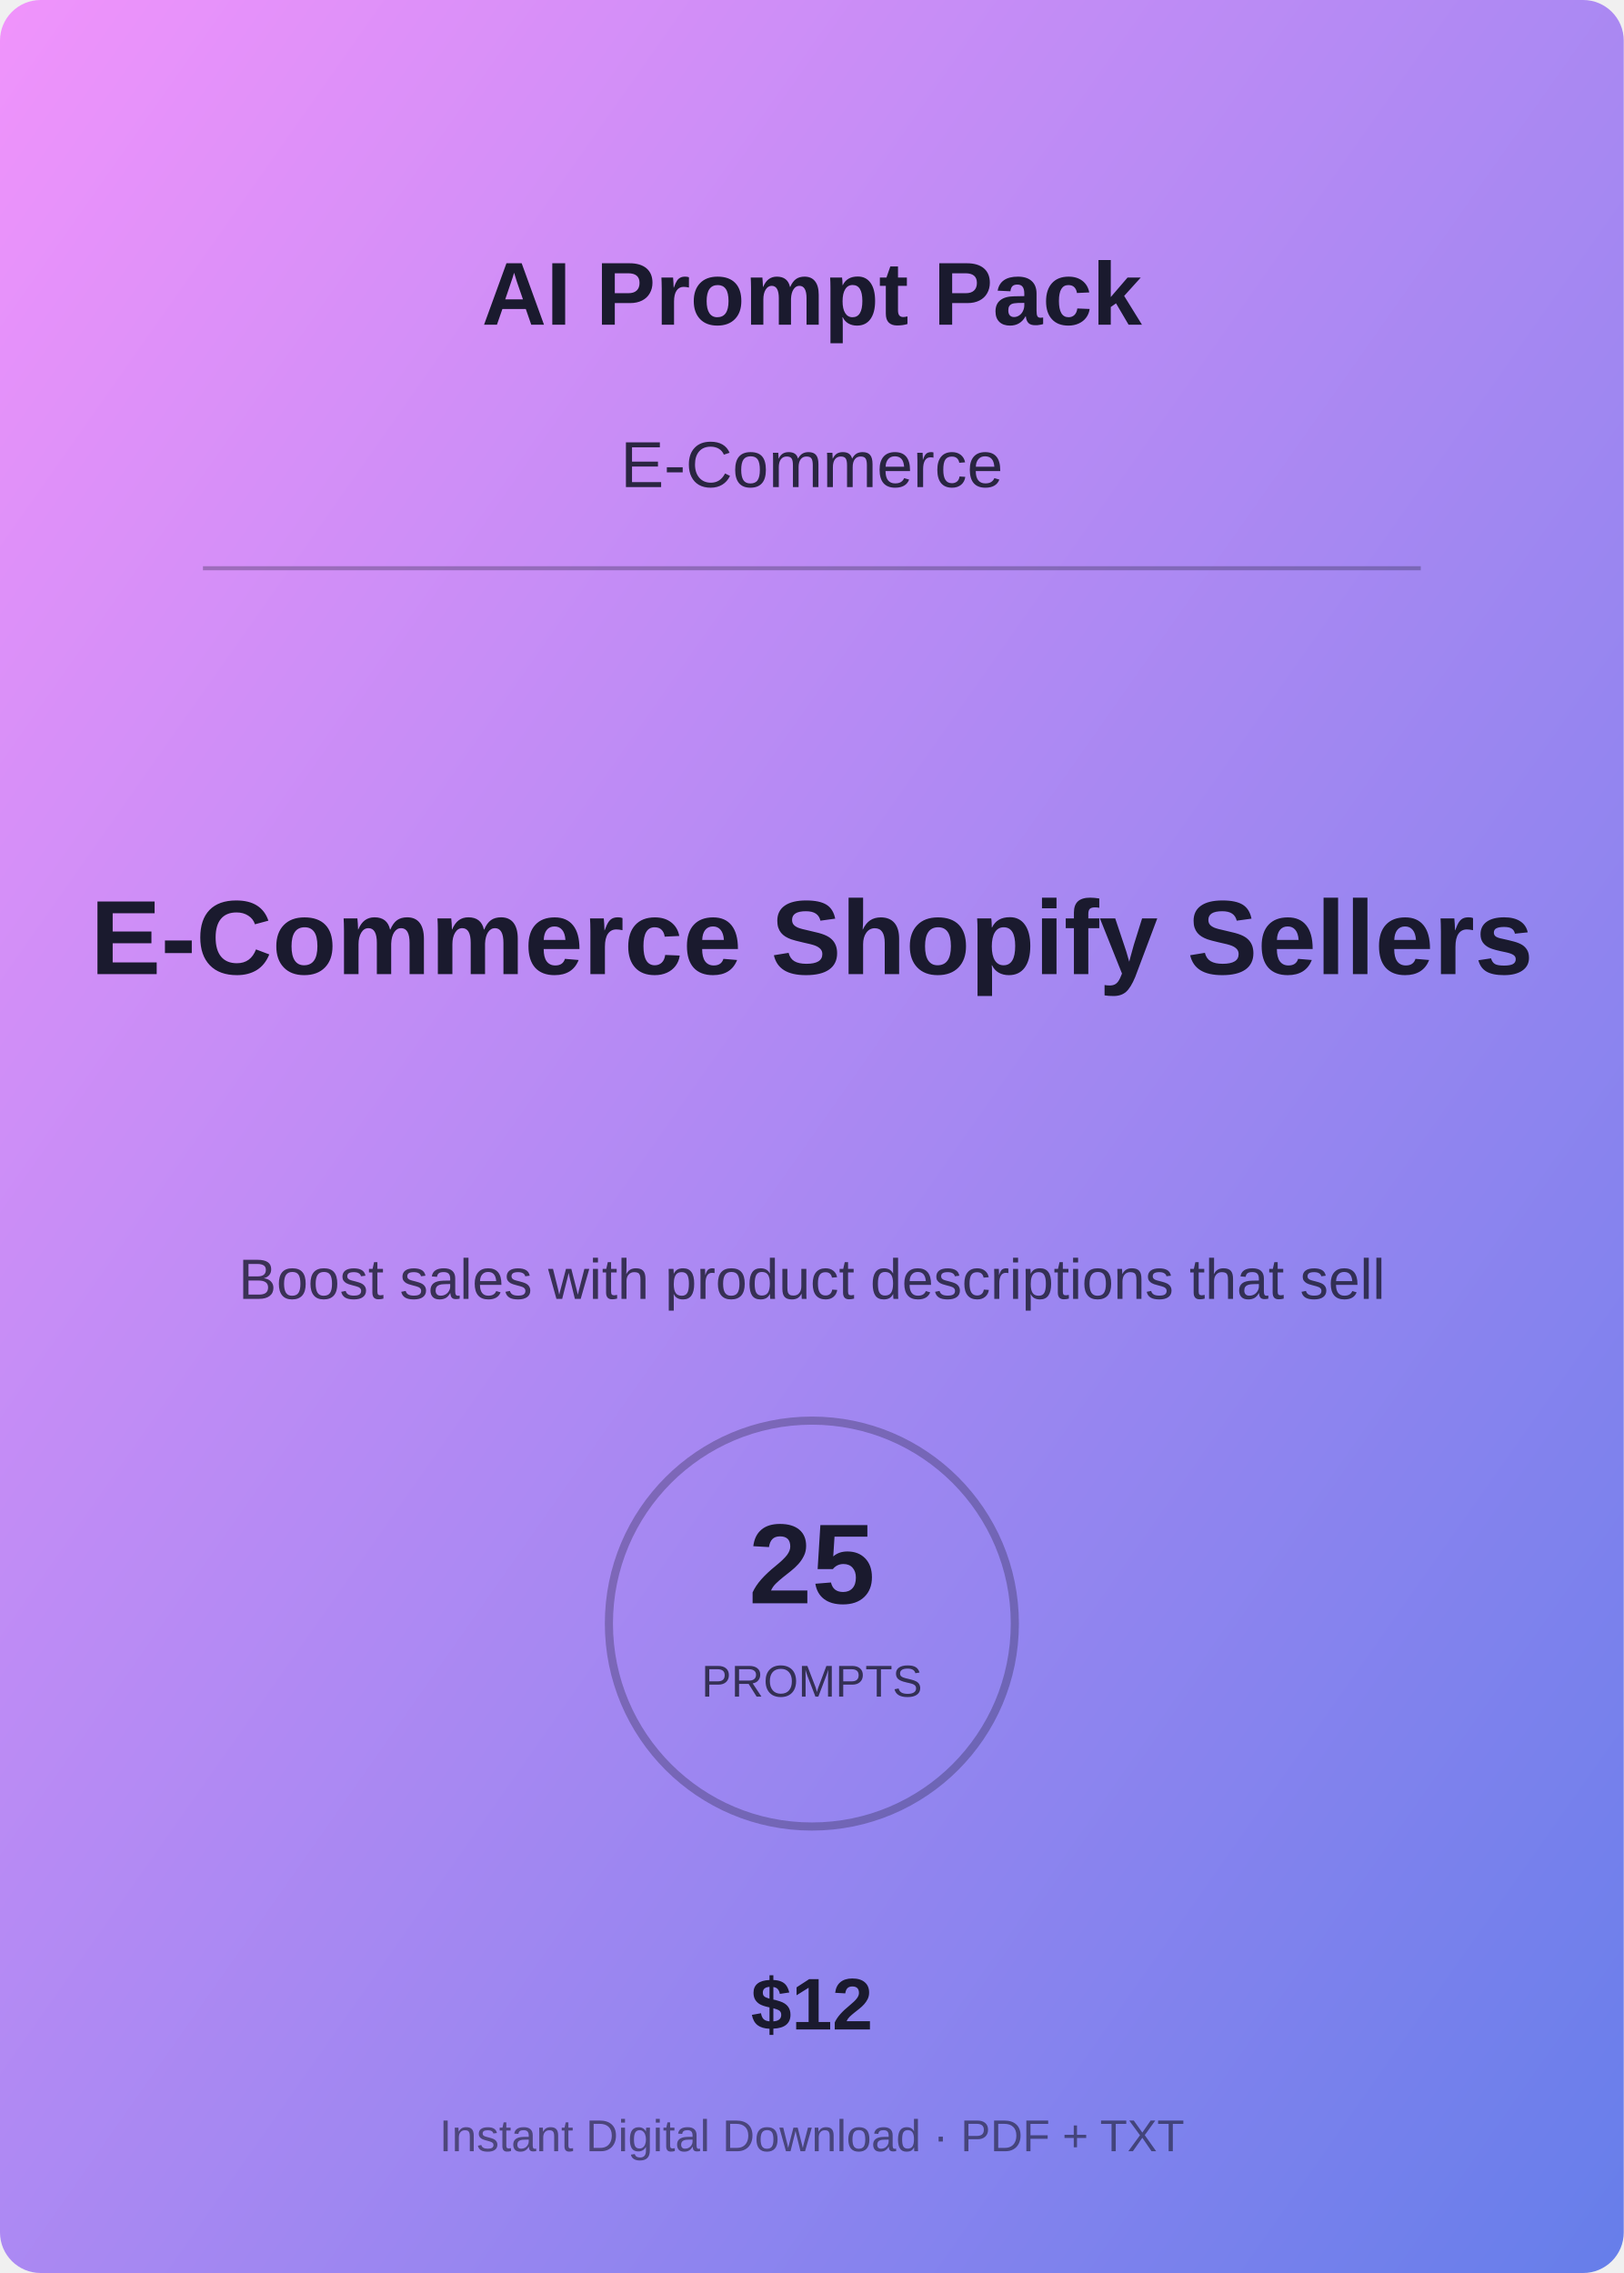
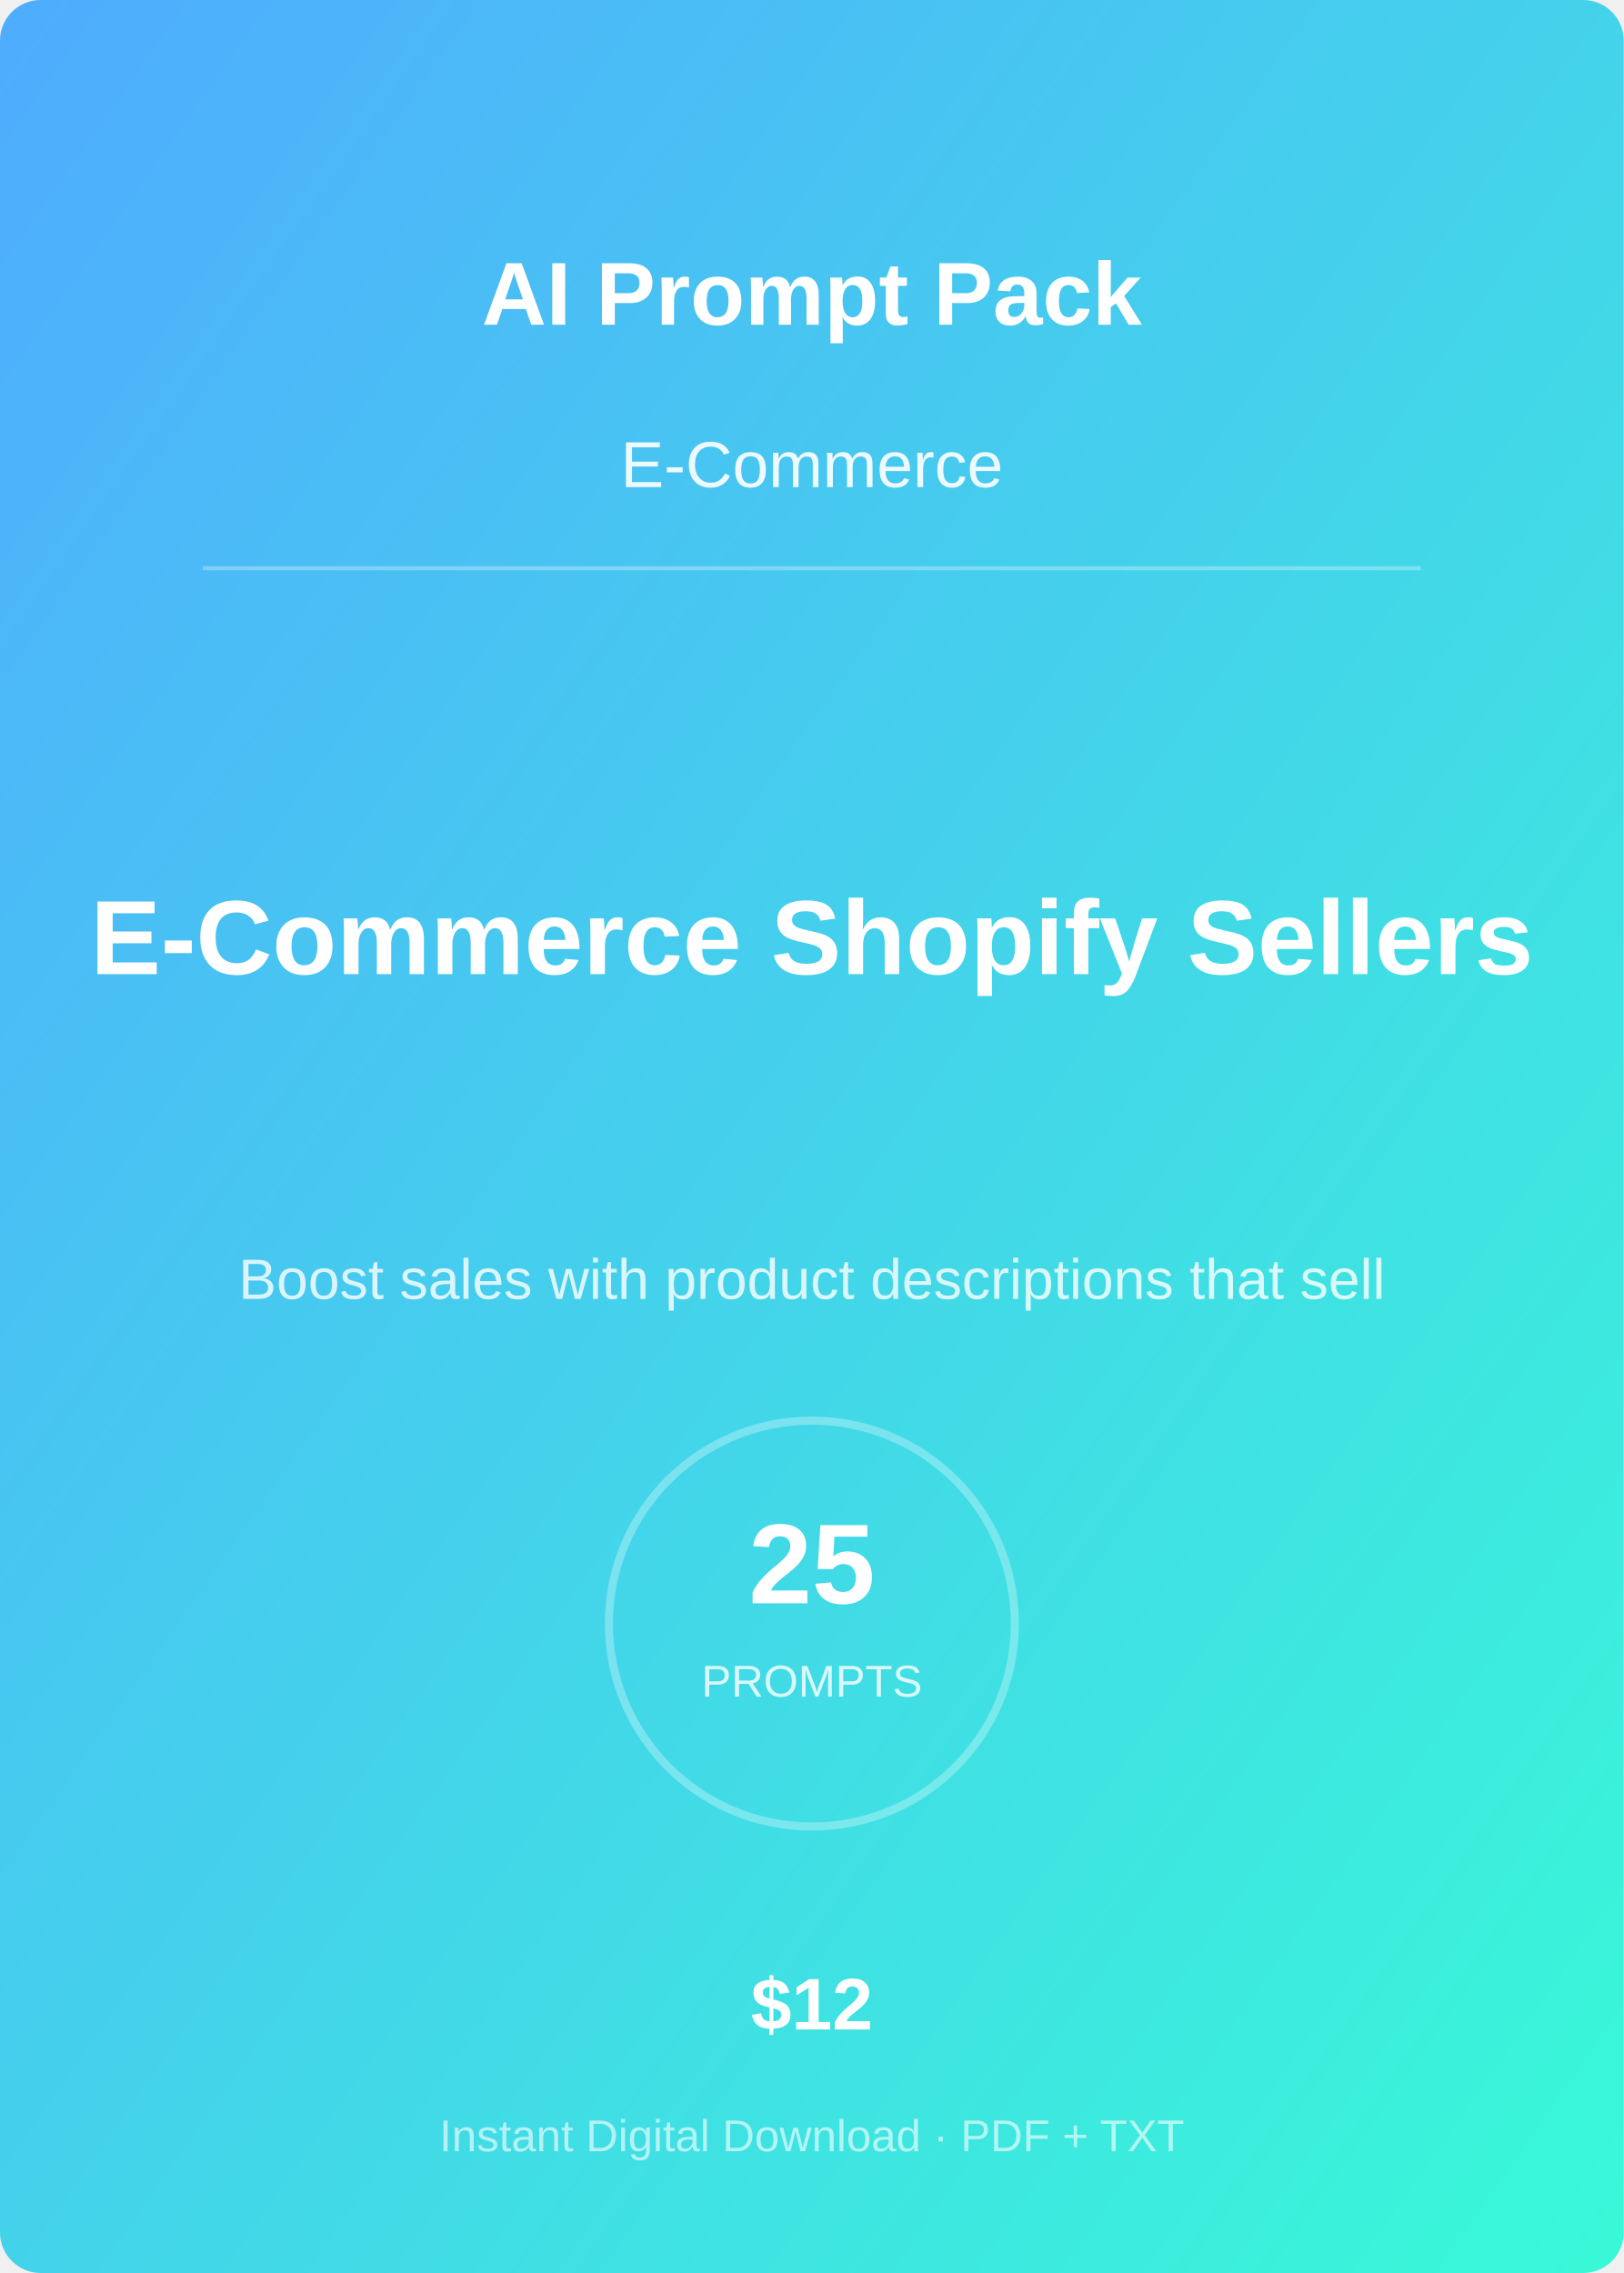
<svg xmlns="http://www.w3.org/2000/svg" viewBox="0 0 400 560">
  <defs>
    <linearGradient id="bg" x1="0%" y1="0%" x2="100%" y2="100%">
-       <stop offset="0%" style="stop-color:#f093fb" />
-       <stop offset="100%" style="stop-color:#667eea" />
+       <stop offset="0%" style="stop-color:#4facfe" />
+       <stop offset="100%" style="stop-color:#38f9d7" />
    </linearGradient>
  </defs>
  <rect width="400" height="560" fill="url(#bg)" rx="10" />
-   <text x="200" y="80" text-anchor="middle" font-family="Arial,sans-serif" font-size="22" font-weight="bold" fill="#1a1a2e">AI Prompt Pack</text>
-   <text x="200" y="120" text-anchor="middle" font-family="Arial,sans-serif" font-size="16" fill="#1a1a2e" opacity="0.9">E-Commerce</text>
-   <line x1="50" y1="140" x2="350" y2="140" stroke="#1a1a2e" stroke-width="1" opacity="0.3" />
-   <text x="200" y="240" text-anchor="middle" font-family="Arial,sans-serif" font-size="26" font-weight="bold" fill="#1a1a2e">E-Commerce Shopify Sellers</text>
-   <text x="200" y="320" text-anchor="middle" font-family="Arial,sans-serif" font-size="14" fill="#1a1a2e" opacity="0.8">Boost sales with product descriptions that sell</text>
-   <circle cx="200" cy="400" r="50" fill="none" stroke="#1a1a2e" stroke-width="2" opacity="0.3" />
-   <text x="200" y="395" text-anchor="middle" font-family="Arial,sans-serif" font-size="28" font-weight="bold" fill="#1a1a2e">25</text>
-   <text x="200" y="418" text-anchor="middle" font-family="Arial,sans-serif" font-size="11" fill="#1a1a2e" opacity="0.8">PROMPTS</text>
-   <text x="200" y="500" text-anchor="middle" font-family="Arial,sans-serif" font-size="18" font-weight="bold" fill="#1a1a2e">$12</text>
-   <text x="200" y="530" text-anchor="middle" font-family="Arial,sans-serif" font-size="11" fill="#1a1a2e" opacity="0.6">Instant Digital Download · PDF + TXT</text>
+   <text x="200" y="80" text-anchor="middle" font-family="Arial,sans-serif" font-size="22" font-weight="bold" fill="#fff">AI Prompt Pack</text>
+   <text x="200" y="120" text-anchor="middle" font-family="Arial,sans-serif" font-size="16" fill="#fff" opacity="0.9">E-Commerce</text>
+   <line x1="50" y1="140" x2="350" y2="140" stroke="#fff" stroke-width="1" opacity="0.3" />
+   <text x="200" y="240" text-anchor="middle" font-family="Arial,sans-serif" font-size="26" font-weight="bold" fill="#fff">E-Commerce Shopify Sellers</text>
+   <text x="200" y="320" text-anchor="middle" font-family="Arial,sans-serif" font-size="14" fill="#fff" opacity="0.8">Boost sales with product descriptions that sell</text>
+   <circle cx="200" cy="400" r="50" fill="none" stroke="#fff" stroke-width="2" opacity="0.3" />
+   <text x="200" y="395" text-anchor="middle" font-family="Arial,sans-serif" font-size="28" font-weight="bold" fill="#fff">25</text>
+   <text x="200" y="418" text-anchor="middle" font-family="Arial,sans-serif" font-size="11" fill="#fff" opacity="0.8">PROMPTS</text>
+   <text x="200" y="500" text-anchor="middle" font-family="Arial,sans-serif" font-size="18" font-weight="bold" fill="#fff">$12</text>
+   <text x="200" y="530" text-anchor="middle" font-family="Arial,sans-serif" font-size="11" fill="#fff" opacity="0.6">Instant Digital Download · PDF + TXT</text>
</svg>
